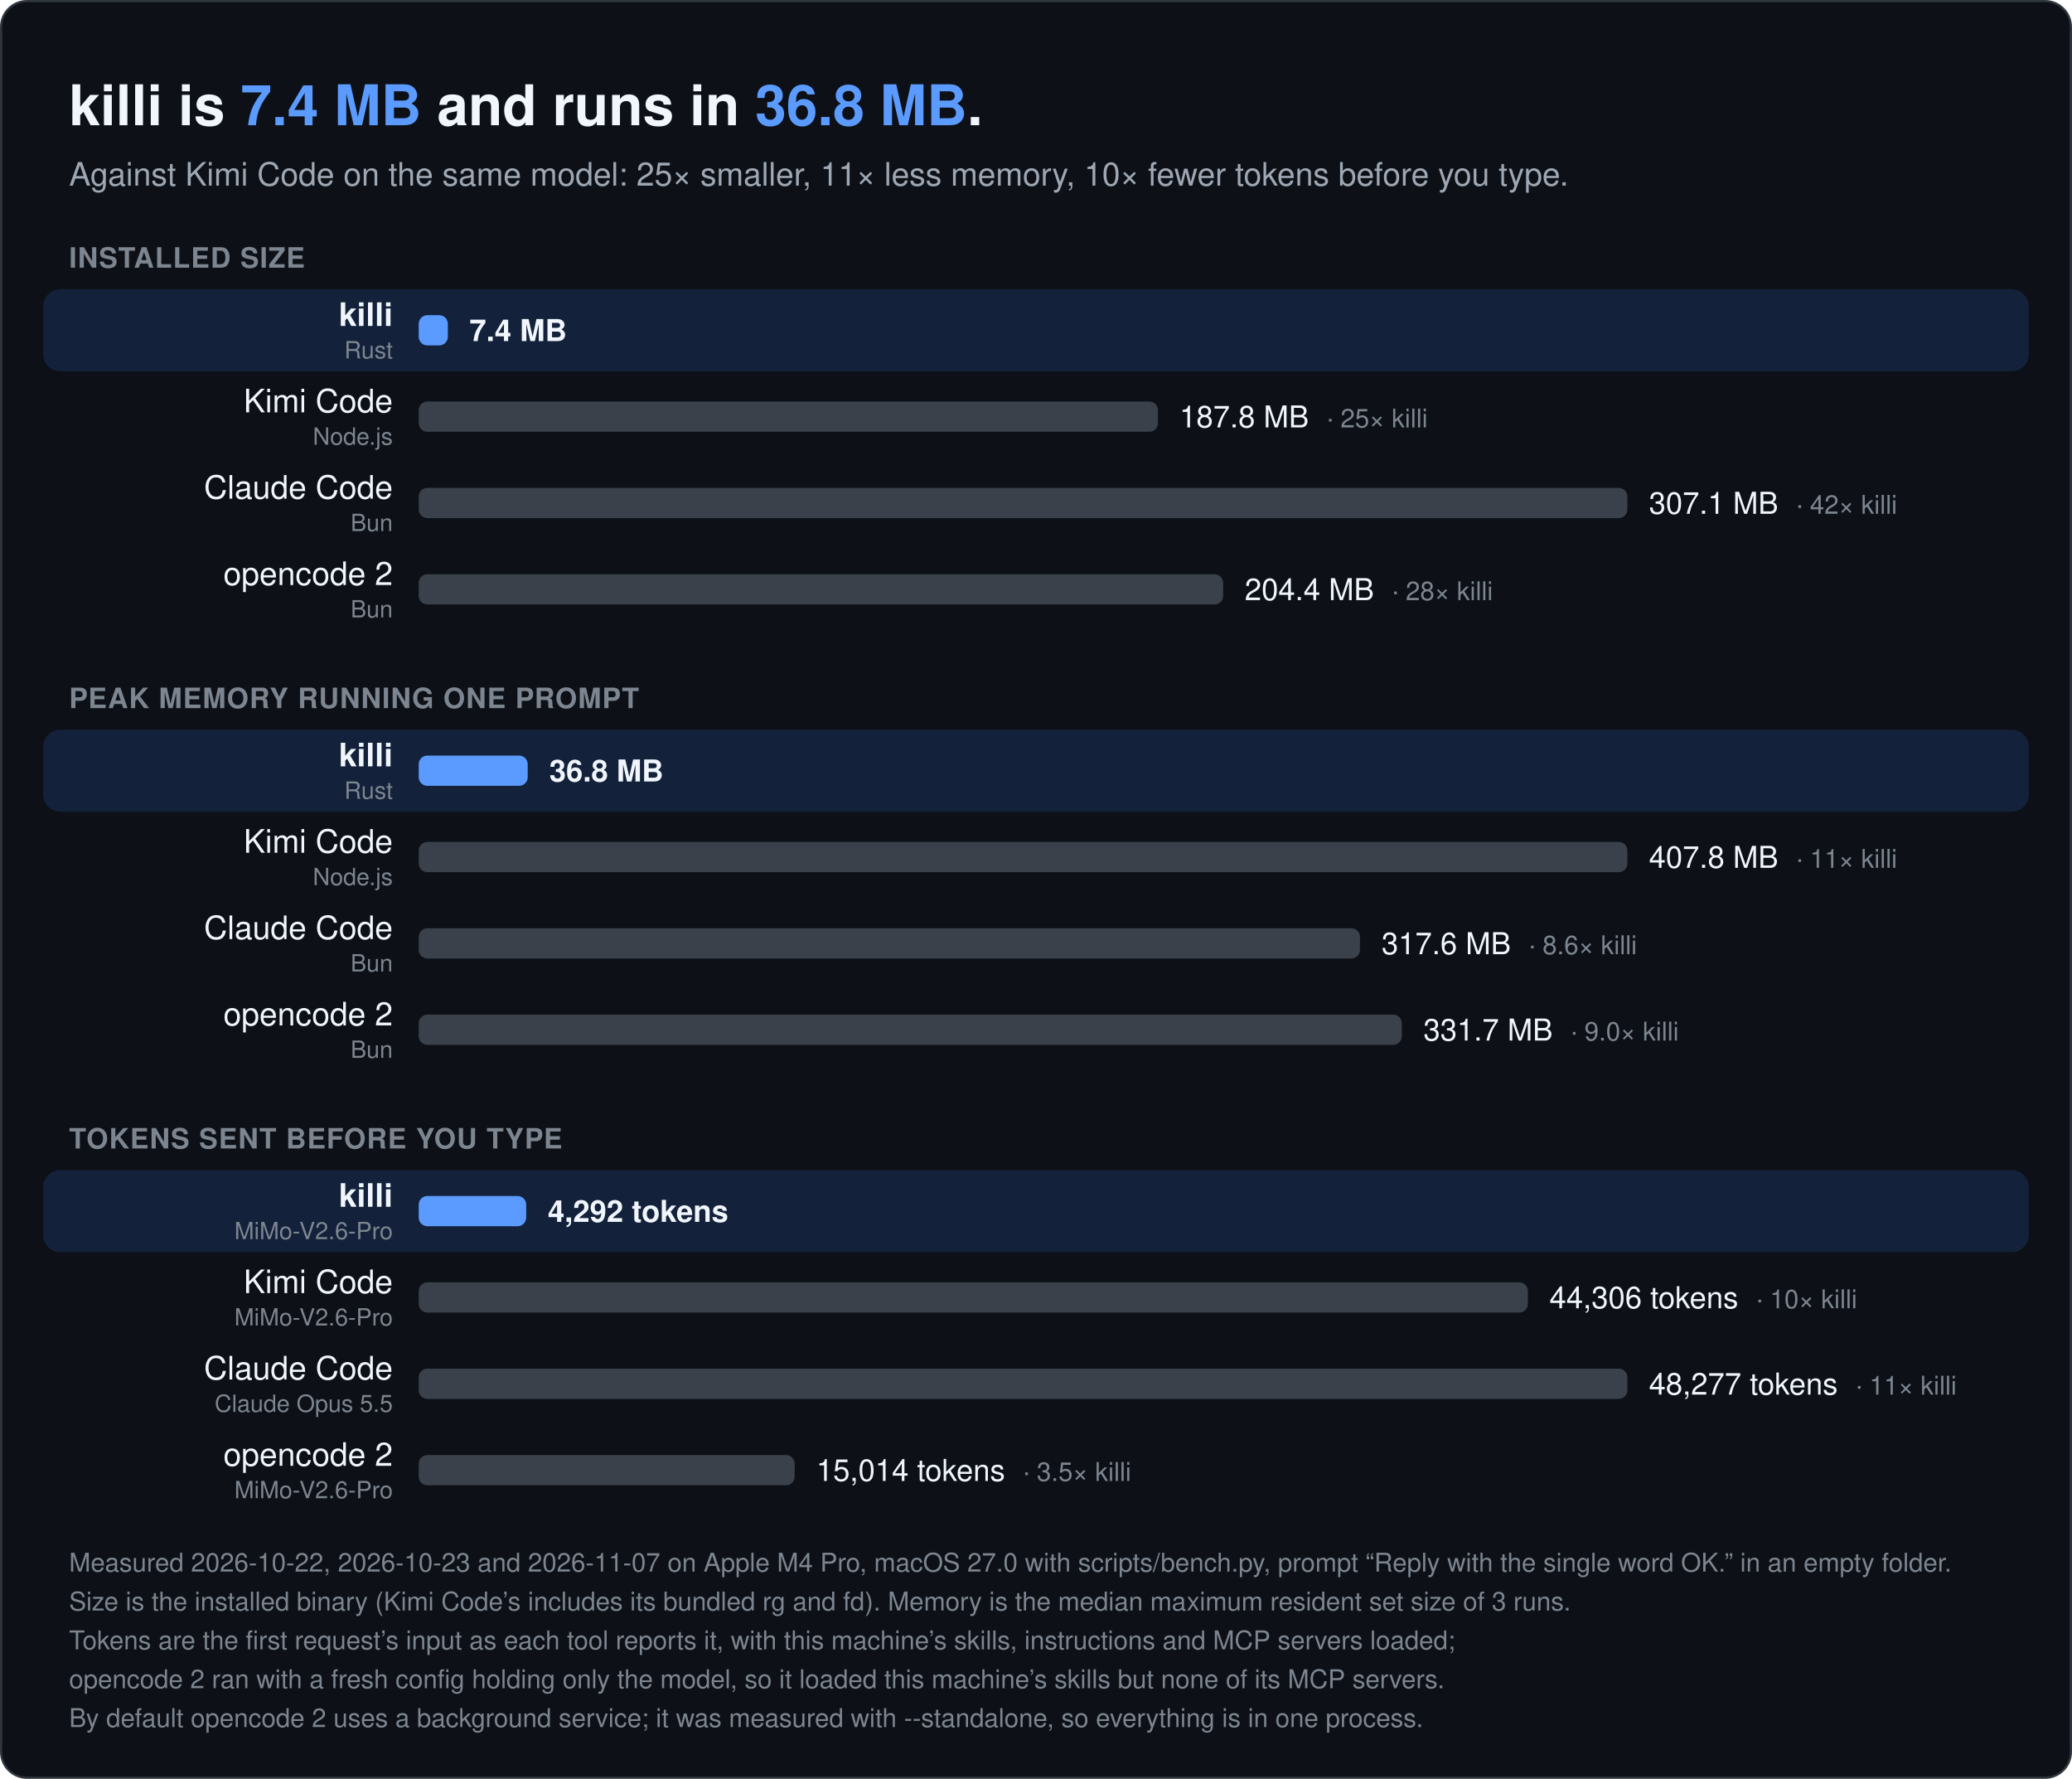
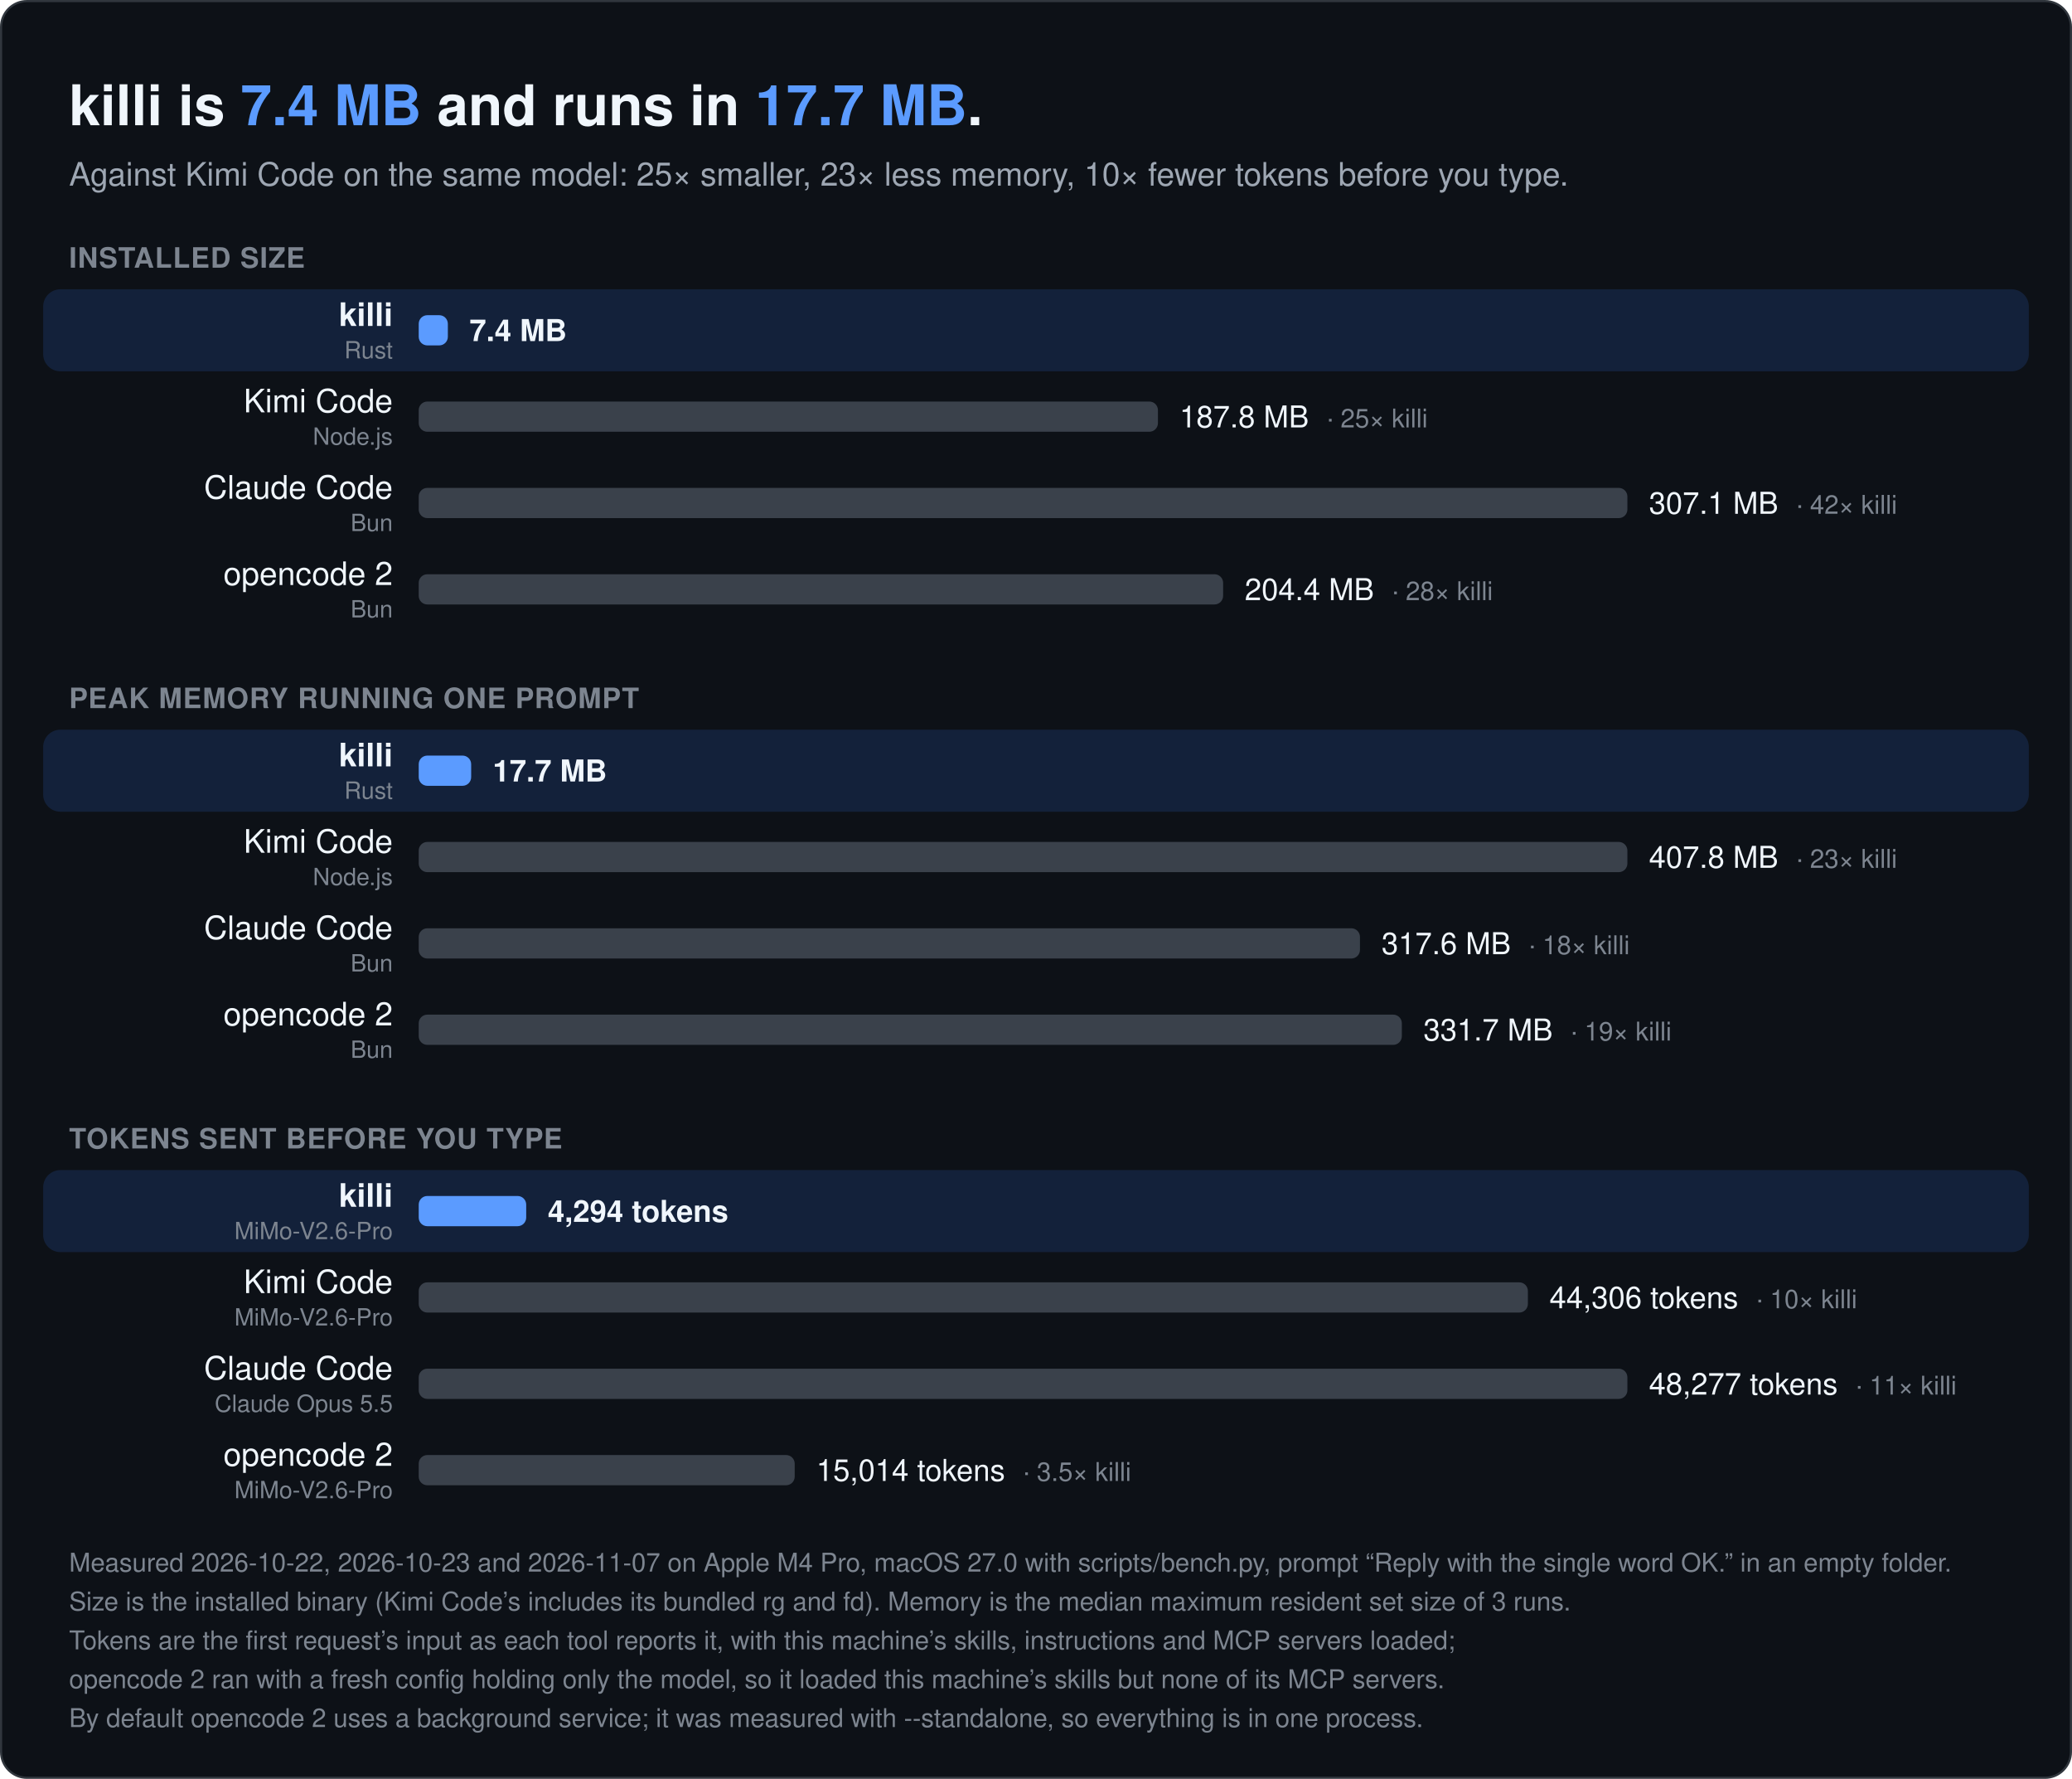
- <svg xmlns="http://www.w3.org/2000/svg" width="960" height="824" viewBox="0 0 960 824" font-family="-apple-system, BlinkMacSystemFont, 'Segoe UI', Helvetica, Arial, sans-serif" role="img" aria-label="killi 7.4 MB installed, 36.8 MB memory, 4,292 tokens; Kimi Code 187.8 MB installed, 407.8 MB memory, 44,306 tokens; Claude Code 307.1 MB installed, 317.6 MB memory, 48,277 tokens; opencode 2 204.4 MB installed, 331.7 MB memory, 15,014 tokens">
+ <svg xmlns="http://www.w3.org/2000/svg" width="960" height="824" viewBox="0 0 960 824" font-family="-apple-system, BlinkMacSystemFont, 'Segoe UI', Helvetica, Arial, sans-serif" role="img" aria-label="killi 7.4 MB installed, 17.7 MB memory, 4,294 tokens; Kimi Code 187.8 MB installed, 407.8 MB memory, 44,306 tokens; Claude Code 307.1 MB installed, 317.6 MB memory, 48,277 tokens; opencode 2 204.4 MB installed, 331.7 MB memory, 15,014 tokens">
  <rect x="0.5" y="0.5" width="959" height="823" rx="12" fill="#0d1117" stroke="#30363d" />
-   <text x="32" y="58" font-size="26" font-weight="700" fill="#f0f6fc">killi is <tspan fill="#5b9bff">7.4 MB</tspan> and runs in <tspan fill="#5b9bff">36.8 MB</tspan>.</text>
-   <text x="32" y="86" font-size="15" fill="#9ea7b3">Against Kimi Code on the same model: 25× smaller, 11× less memory, 10× fewer tokens before you type.</text>
+   <text x="32" y="58" font-size="26" font-weight="700" fill="#f0f6fc">killi is <tspan fill="#5b9bff">7.4 MB</tspan> and runs in <tspan fill="#5b9bff">17.7 MB</tspan>.</text>
+   <text x="32" y="86" font-size="15" fill="#9ea7b3">Against Kimi Code on the same model: 25× smaller, 23× less memory, 10× fewer tokens before you type.</text>
  <text x="32" y="124" font-size="13" font-weight="700" fill="#7d8590" letter-spacing="0.4">INSTALLED SIZE</text>
  <rect x="20" y="134" width="920" height="38" rx="8" fill="#13213a" />
  <text x="182" y="151" font-size="15" font-weight="700" fill="#f0f6fc" text-anchor="end">killi</text>
  <text x="182" y="166" font-size="11" fill="#7d8590" text-anchor="end">Rust</text>
  <rect x="194" y="146" width="13.5" height="14" rx="4" fill="#5b9bff" />
  <text x="217.5" y="158" font-size="14" font-weight="700" fill="#f0f6fc">7.4 MB</text>
  <text x="182" y="191" font-size="15" font-weight="500" fill="#f0f6fc" text-anchor="end">Kimi Code</text>
  <text x="182" y="206" font-size="11" fill="#7d8590" text-anchor="end">Node.js</text>
  <rect x="194" y="186" width="342.5" height="14" rx="4" fill="#3a414b" />
  <text x="546.5" y="198" font-size="14" font-weight="500" fill="#f0f6fc">187.8 MB<tspan dx="8" font-size="12" font-weight="400" fill="#7d8590">· 25× killi</tspan>
  </text>
  <text x="182" y="231" font-size="15" font-weight="500" fill="#f0f6fc" text-anchor="end">Claude Code</text>
  <text x="182" y="246" font-size="11" fill="#7d8590" text-anchor="end">Bun</text>
  <rect x="194" y="226" width="560.0" height="14" rx="4" fill="#3a414b" />
  <text x="764.0" y="238" font-size="14" font-weight="500" fill="#f0f6fc">307.1 MB<tspan dx="8" font-size="12" font-weight="400" fill="#7d8590">· 42× killi</tspan>
  </text>
  <text x="182" y="271" font-size="15" font-weight="500" fill="#f0f6fc" text-anchor="end">opencode 2</text>
  <text x="182" y="286" font-size="11" fill="#7d8590" text-anchor="end">Bun</text>
  <rect x="194" y="266" width="372.7" height="14" rx="4" fill="#3a414b" />
  <text x="576.7" y="278" font-size="14" font-weight="500" fill="#f0f6fc">204.4 MB<tspan dx="8" font-size="12" font-weight="400" fill="#7d8590">· 28× killi</tspan>
  </text>
  <text x="32" y="328" font-size="13" font-weight="700" fill="#7d8590" letter-spacing="0.4">PEAK MEMORY RUNNING ONE PROMPT</text>
  <rect x="20" y="338" width="920" height="38" rx="8" fill="#13213a" />
  <text x="182" y="355" font-size="15" font-weight="700" fill="#f0f6fc" text-anchor="end">killi</text>
  <text x="182" y="370" font-size="11" fill="#7d8590" text-anchor="end">Rust</text>
-   <rect x="194" y="350" width="50.5" height="14" rx="4" fill="#5b9bff" />
-   <text x="254.5" y="362" font-size="14" font-weight="700" fill="#f0f6fc">36.8 MB</text>
+   <rect x="194" y="350" width="24.3" height="14" rx="4" fill="#5b9bff" />
+   <text x="228.3" y="362" font-size="14" font-weight="700" fill="#f0f6fc">17.7 MB</text>
  <text x="182" y="395" font-size="15" font-weight="500" fill="#f0f6fc" text-anchor="end">Kimi Code</text>
  <text x="182" y="410" font-size="11" fill="#7d8590" text-anchor="end">Node.js</text>
  <rect x="194" y="390" width="560.0" height="14" rx="4" fill="#3a414b" />
-   <text x="764.0" y="402" font-size="14" font-weight="500" fill="#f0f6fc">407.8 MB<tspan dx="8" font-size="12" font-weight="400" fill="#7d8590">· 11× killi</tspan>
+   <text x="764.0" y="402" font-size="14" font-weight="500" fill="#f0f6fc">407.8 MB<tspan dx="8" font-size="12" font-weight="400" fill="#7d8590">· 23× killi</tspan>
  </text>
  <text x="182" y="435" font-size="15" font-weight="500" fill="#f0f6fc" text-anchor="end">Claude Code</text>
  <text x="182" y="450" font-size="11" fill="#7d8590" text-anchor="end">Bun</text>
  <rect x="194" y="430" width="436.1" height="14" rx="4" fill="#3a414b" />
-   <text x="640.1" y="442" font-size="14" font-weight="500" fill="#f0f6fc">317.6 MB<tspan dx="8" font-size="12" font-weight="400" fill="#7d8590">· 8.6× killi</tspan>
+   <text x="640.1" y="442" font-size="14" font-weight="500" fill="#f0f6fc">317.6 MB<tspan dx="8" font-size="12" font-weight="400" fill="#7d8590">· 18× killi</tspan>
  </text>
  <text x="182" y="475" font-size="15" font-weight="500" fill="#f0f6fc" text-anchor="end">opencode 2</text>
  <text x="182" y="490" font-size="11" fill="#7d8590" text-anchor="end">Bun</text>
  <rect x="194" y="470" width="455.5" height="14" rx="4" fill="#3a414b" />
-   <text x="659.5" y="482" font-size="14" font-weight="500" fill="#f0f6fc">331.7 MB<tspan dx="8" font-size="12" font-weight="400" fill="#7d8590">· 9.0× killi</tspan>
+   <text x="659.5" y="482" font-size="14" font-weight="500" fill="#f0f6fc">331.7 MB<tspan dx="8" font-size="12" font-weight="400" fill="#7d8590">· 19× killi</tspan>
  </text>
  <text x="32" y="532" font-size="13" font-weight="700" fill="#7d8590" letter-spacing="0.4">TOKENS SENT BEFORE YOU TYPE</text>
  <rect x="20" y="542" width="920" height="38" rx="8" fill="#13213a" />
  <text x="182" y="559" font-size="15" font-weight="700" fill="#f0f6fc" text-anchor="end">killi</text>
  <text x="182" y="574" font-size="11" fill="#7d8590" text-anchor="end">MiMo-V2.6-Pro</text>
  <rect x="194" y="554" width="49.8" height="14" rx="4" fill="#5b9bff" />
-   <text x="253.8" y="566" font-size="14" font-weight="700" fill="#f0f6fc">4,292 tokens</text>
+   <text x="253.8" y="566" font-size="14" font-weight="700" fill="#f0f6fc">4,294 tokens</text>
  <text x="182" y="599" font-size="15" font-weight="500" fill="#f0f6fc" text-anchor="end">Kimi Code</text>
  <text x="182" y="614" font-size="11" fill="#7d8590" text-anchor="end">MiMo-V2.6-Pro</text>
  <rect x="194" y="594" width="513.9" height="14" rx="4" fill="#3a414b" />
  <text x="717.9" y="606" font-size="14" font-weight="500" fill="#f0f6fc">44,306 tokens<tspan dx="8" font-size="12" font-weight="400" fill="#7d8590">· 10× killi</tspan>
  </text>
  <text x="182" y="639" font-size="15" font-weight="500" fill="#f0f6fc" text-anchor="end">Claude Code</text>
  <text x="182" y="654" font-size="11" fill="#7d8590" text-anchor="end">Claude Opus 5.5</text>
  <rect x="194" y="634" width="560.0" height="14" rx="4" fill="#3a414b" />
  <text x="764.0" y="646" font-size="14" font-weight="500" fill="#f0f6fc">48,277 tokens<tspan dx="8" font-size="12" font-weight="400" fill="#7d8590">· 11× killi</tspan>
  </text>
  <text x="182" y="679" font-size="15" font-weight="500" fill="#f0f6fc" text-anchor="end">opencode 2</text>
  <text x="182" y="694" font-size="11" fill="#7d8590" text-anchor="end">MiMo-V2.6-Pro</text>
  <rect x="194" y="674" width="174.2" height="14" rx="4" fill="#3a414b" />
  <text x="378.2" y="686" font-size="14" font-weight="500" fill="#f0f6fc">15,014 tokens<tspan dx="8" font-size="12" font-weight="400" fill="#7d8590">· 3.5× killi</tspan>
  </text>
  <text x="32" y="728" font-size="12" fill="#7d8590">Measured 2026-10-22, 2026-10-23 and 2026-11-07 on Apple M4 Pro, macOS 27.0 with scripts/bench.py, prompt “Reply with the single word OK.” in an empty folder.</text>
  <text x="32" y="746" font-size="12" fill="#7d8590">Size is the installed binary (Kimi Code’s includes its bundled rg and fd). Memory is the median maximum resident set size of 3 runs.</text>
  <text x="32" y="764" font-size="12" fill="#7d8590">Tokens are the first request’s input as each tool reports it, with this machine’s skills, instructions and MCP servers loaded;</text>
  <text x="32" y="782" font-size="12" fill="#7d8590">opencode 2 ran with a fresh config holding only the model, so it loaded this machine’s skills but none of its MCP servers.</text>
  <text x="32" y="800" font-size="12" fill="#7d8590">By default opencode 2 uses a background service; it was measured with --standalone, so everything is in one process.</text>
</svg>
